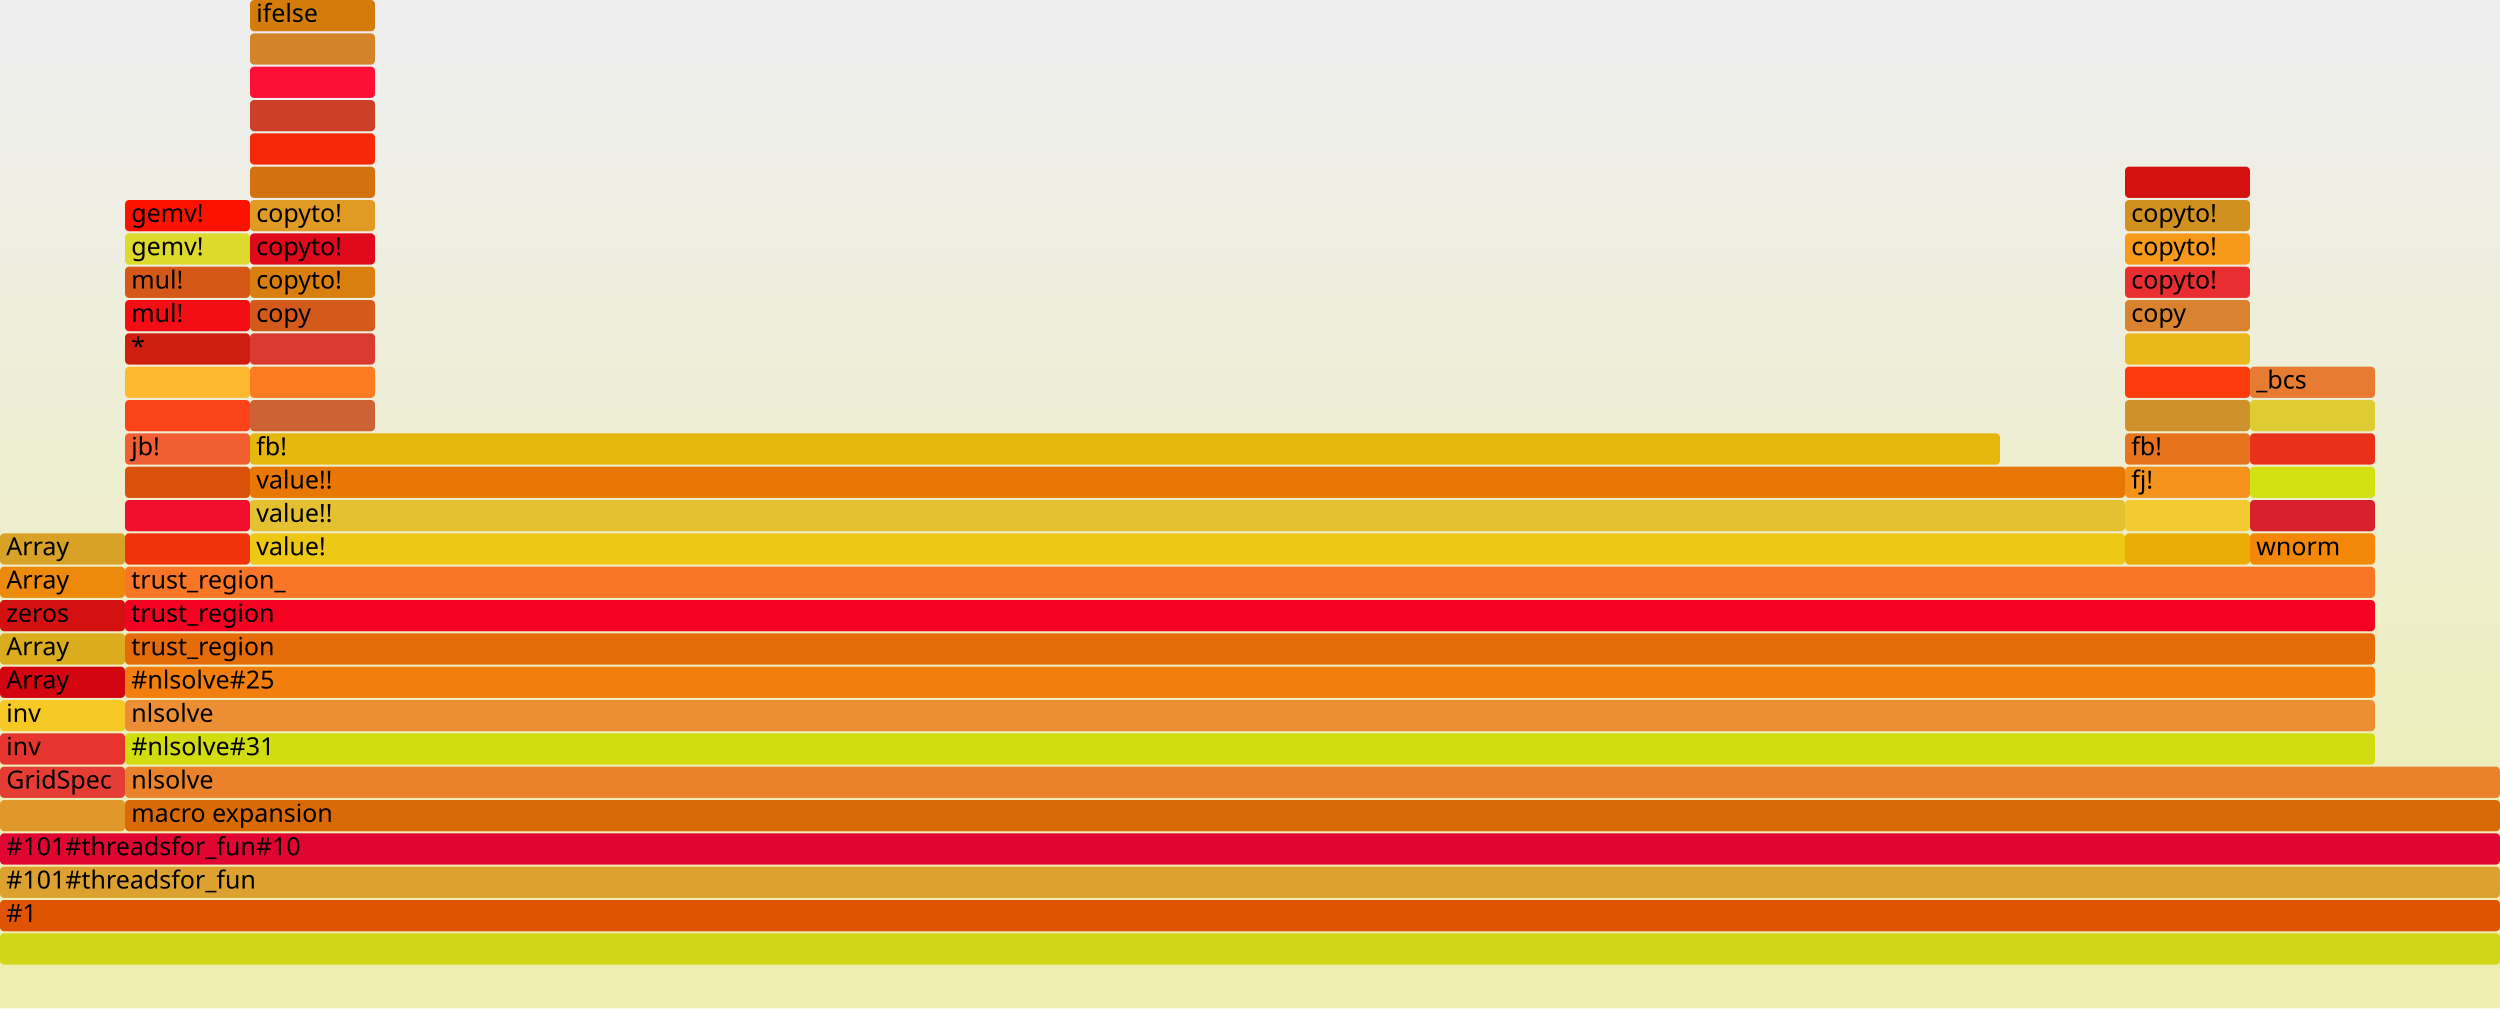
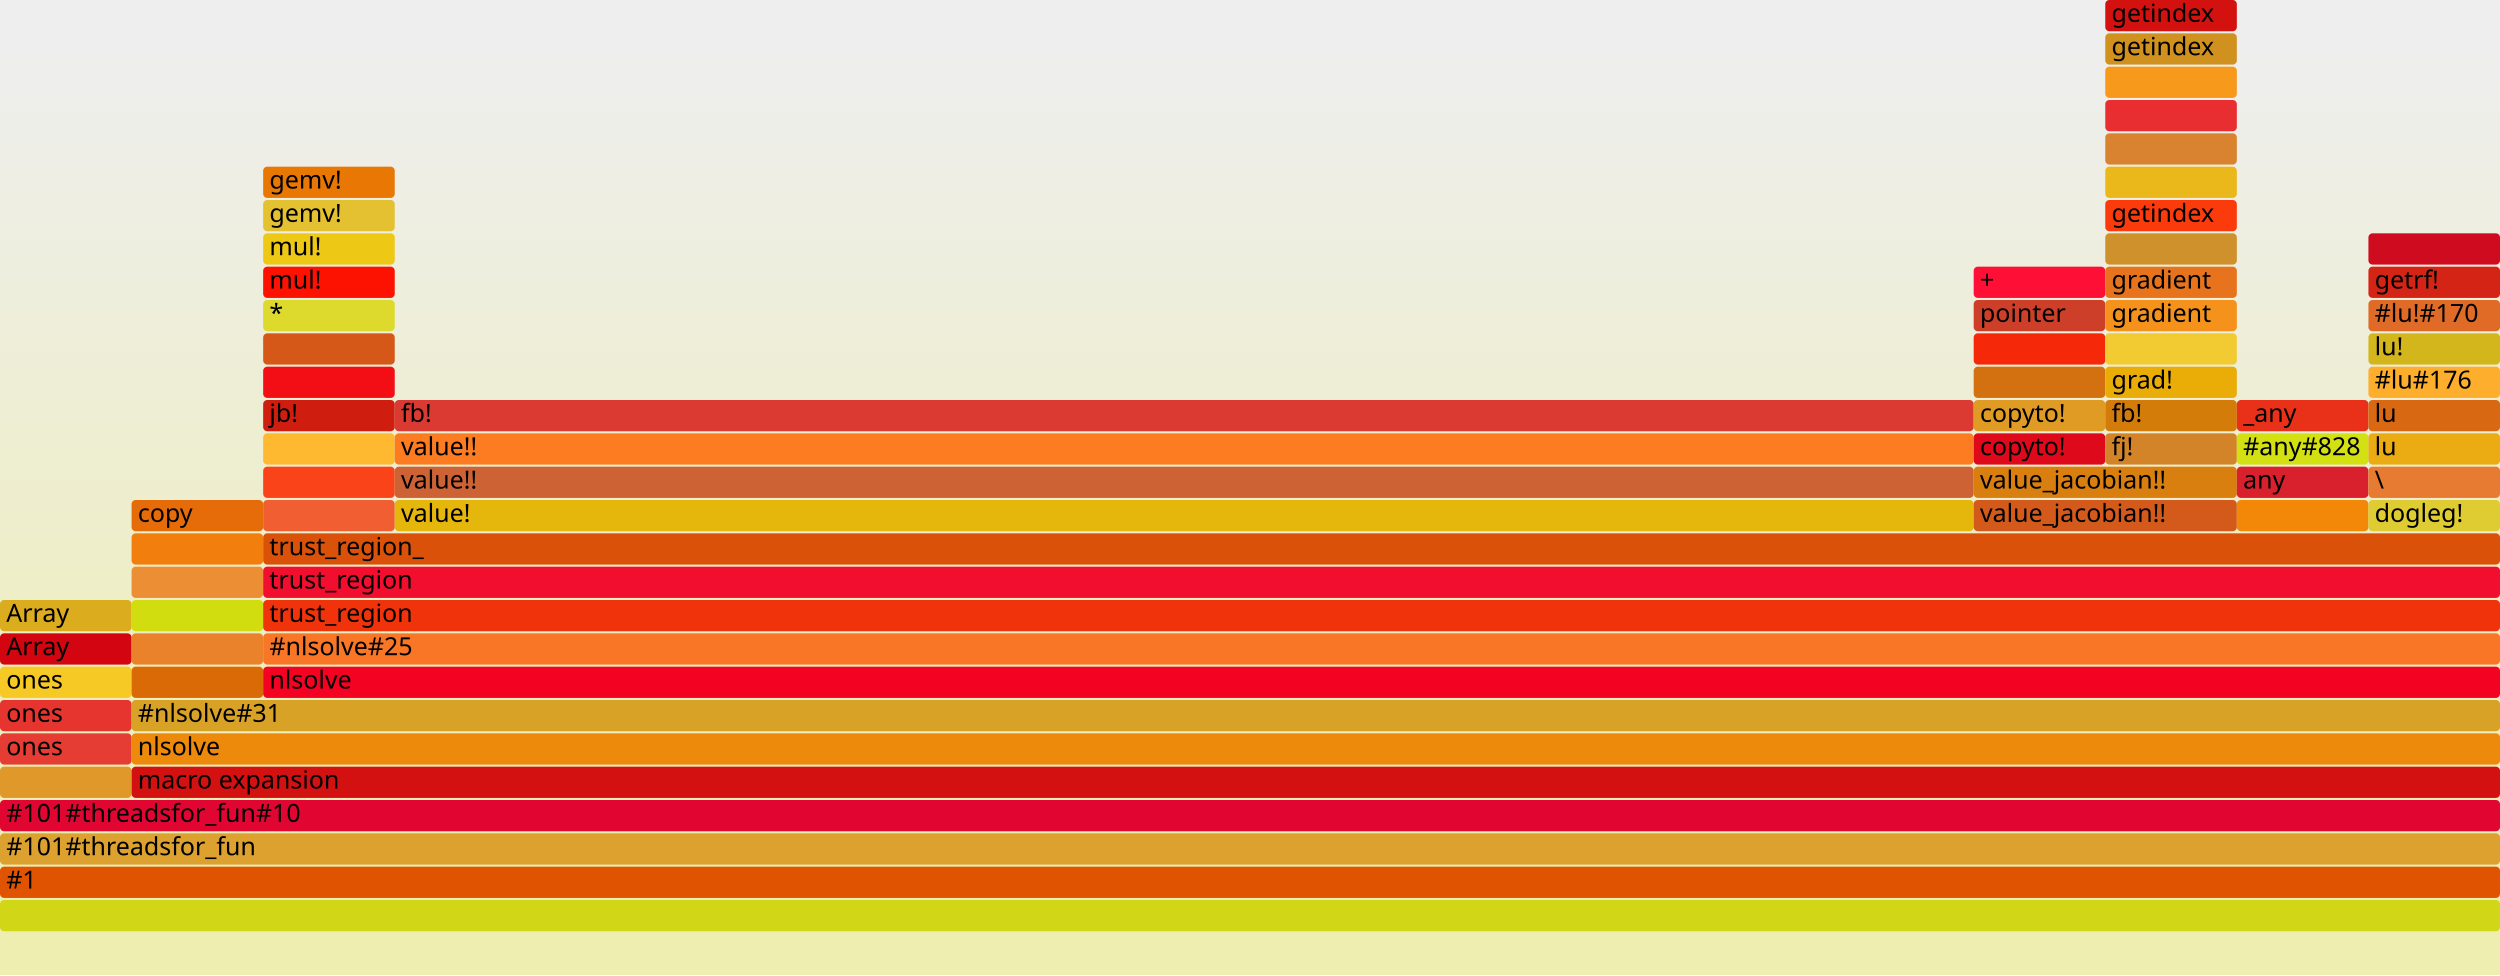
- <svg xmlns="http://www.w3.org/2000/svg" xmlns:xlink="http://www.w3.org/1999/xlink" version="1.1" width="1200" height="484" viewBox="0 0 1200 484">
+ <svg xmlns="http://www.w3.org/2000/svg" xmlns:xlink="http://www.w3.org/1999/xlink" version="1.1" width="1200" height="468" viewBox="0 0 1200 468">
  <defs>
    <linearGradient id="background" y1="0" y2="1" x1="0" x2="0">
      <stop stop-color="#eeeeee" offset="5%" />
      <stop stop-color="#eeeeb0" offset="95%" />
    </linearGradient>
  </defs>
  <style type="text/css">
    .func_g:hover { stroke:black; stroke-width:0.5; cursor:pointer; }
  </style>
-   <rect x="0.0" y="0" width="1200.0" height="484" fill="url(#background)" />
-   <text text-anchor="" x="10.0" y="484" font-size="12" font-family="Verdana" fill="rgb(0,0,0)" dominant-baseline="ideographic" id="details"> </text>
+   <rect x="0.0" y="0" width="1200.0" height="468" fill="url(#background)" />
+   <text text-anchor="" x="10.0" y="468" font-size="12" font-family="Verdana" fill="rgb(0,0,0)" dominant-baseline="ideographic" id="details"> </text>
  <g class="func_g">
    <a target="_top" xlink:href="notfound.html#L-1">
-       <rect x="0.0" y="448" width="1200.0" height="15.0" fill="rgb(209, 214, 23)" rx="2" ry="2" />
-       <text text-anchor="" x="3.0" y="458.5" font-size="12" font-family="Verdana" fill="rgb(0,0,0)" />
+       <rect x="0.0" y="432" width="1200.0" height="15.0" fill="rgb(209, 214, 23)" rx="2" ry="2" />
+       <text text-anchor="" x="3.0" y="442.5" font-size="12" font-family="Verdana" fill="rgb(0,0,0)" />
    </a>
  </g>
  <g class="func_g">
    <a target="_top" xlink:href="threadingconstructs.jl-69da4926deae06dc9dc6e5a13f09a897b39ad603.html#L139">
-       <rect x="0.0" y="432" width="1200.0" height="15.0" fill="rgb(224, 83, 0)" rx="2" ry="2" />
-       <text text-anchor="" x="3.0" y="442.5" font-size="12" font-family="Verdana" fill="rgb(0,0,0)">#1</text>
+       <rect x="0.0" y="416" width="1200.0" height="15.0" fill="rgb(224, 83, 0)" rx="2" ry="2" />
+       <text text-anchor="" x="3.0" y="426.5" font-size="12" font-family="Verdana" fill="rgb(0,0,0)">#1</text>
    </a>
  </g>
  <g class="func_g">
    <a target="_top" xlink:href="threadingconstructs.jl-69da4926deae06dc9dc6e5a13f09a897b39ad603.html#L167">
-       <rect x="0.0" y="416" width="1200.0" height="15.0" fill="rgb(220, 161, 47)" rx="2" ry="2" />
-       <text text-anchor="" x="3.0" y="426.5" font-size="12" font-family="Verdana" fill="rgb(0,0,0)">#101#threadsfor_fun</text>
+       <rect x="0.0" y="400" width="1200.0" height="15.0" fill="rgb(220, 161, 47)" rx="2" ry="2" />
+       <text text-anchor="" x="3.0" y="410.5" font-size="12" font-family="Verdana" fill="rgb(0,0,0)">#101#threadsfor_fun</text>
    </a>
  </g>
  <g class="func_g">
    <a target="_top" xlink:href="threadingconstructs.jl-69da4926deae06dc9dc6e5a13f09a897b39ad603.html#L167">
-       <rect x="0.0" y="400" width="1200.0" height="15.0" fill="rgb(225, 5, 49)" rx="2" ry="2" />
-       <text text-anchor="" x="3.0" y="410.5" font-size="12" font-family="Verdana" fill="rgb(0,0,0)">#101#threadsfor_fun#10</text>
+       <rect x="0.0" y="384" width="1200.0" height="15.0" fill="rgb(225, 5, 49)" rx="2" ry="2" />
+       <text text-anchor="" x="3.0" y="394.5" font-size="12" font-family="Verdana" fill="rgb(0,0,0)">#101#threadsfor_fun#10</text>
    </a>
  </g>
  <g class="func_g">
    <a target="_top" xlink:href="critical_points.jl-e501c7201f5f77db71b4e61ad43af0b25550f4ec.html#L147">
-       <rect x="0.0" y="384" width="60.0" height="15.0" fill="rgb(225, 152, 42)" rx="2" ry="2" />
-       <text text-anchor="" x="3.0" y="394.5" font-size="12" font-family="Verdana" fill="rgb(0,0,0)"> </text>
-     </a>
-   </g>
-   <g class="func_g">
-     <a target="_top" xlink:href="systems.jl-aad801bccb2afccee29bd505d52e993c028f1145.html#L69">
-       <rect x="0.0" y="368" width="60.0" height="15.0" fill="rgb(229, 61, 51)" rx="2" ry="2" />
-       <text text-anchor="" x="3.0" y="378.5" font-size="12" font-family="Verdana" fill="rgb(0,0,0)">GridSpec</text>
-     </a>
-   </g>
-   <g class="func_g">
-     <a target="_top" xlink:href="dense.jl-02c0670376ee12b721c56ae24e9ed7b3e6ccf7fa.html#L908">
-       <rect x="0.0" y="352" width="60.0" height="15.0" fill="rgb(230, 52, 46)" rx="2" ry="2" />
-       <text text-anchor="" x="3.0" y="362.5" font-size="12" font-family="Verdana" fill="rgb(0,0,0)">inv</text>
-     </a>
-   </g>
-   <g class="func_g">
-     <a target="_top" xlink:href="triangular.jl-19b3267df6d1cf002ad483172ba7c5a0aa2c9935.html#L807">
-       <rect x="0.0" y="336" width="60.0" height="15.0" fill="rgb(247, 201, 37)" rx="2" ry="2" />
-       <text text-anchor="" x="3.0" y="346.5" font-size="12" font-family="Verdana" fill="rgb(0,0,0)">inv</text>
-     </a>
-   </g>
-   <g class="func_g">
-     <a target="_top" xlink:href="uniformscaling.jl-e2087a9abbf5542e33d0150c4fc0a805e29014b9.html#L508">
-       <rect x="0.0" y="320" width="60.0" height="15.0" fill="rgb(210, 5, 17)" rx="2" ry="2" />
-       <text text-anchor="" x="3.0" y="330.5" font-size="12" font-family="Verdana" fill="rgb(0,0,0)">Array</text>
-     </a>
-   </g>
-   <g class="func_g">
-     <a target="_top" xlink:href="uniformscaling.jl-e2087a9abbf5542e33d0150c4fc0a805e29014b9.html#L500">
-       <rect x="0.0" y="304" width="60.0" height="15.0" fill="rgb(219, 172, 30)" rx="2" ry="2" />
+       <rect x="0.0" y="368" width="63.158" height="15.0" fill="rgb(225, 152, 42)" rx="2" ry="2" />
+       <text text-anchor="" x="3.0" y="378.5" font-size="12" font-family="Verdana" fill="rgb(0,0,0)"> </text>
+     </a>
+   </g>
+   <g class="func_g">
+     <a target="_top" xlink:href="array.jl-a1a5689c27c2ba640bec06e0656c2051a2b4f20d.html#L579">
+       <rect x="0.0" y="352" width="63.158" height="15.0" fill="rgb(229, 61, 51)" rx="2" ry="2" />
+       <text text-anchor="" x="3.0" y="362.5" font-size="12" font-family="Verdana" fill="rgb(0,0,0)">ones</text>
+     </a>
+   </g>
+   <g class="func_g">
+     <a target="_top" xlink:href="array.jl-a1a5689c27c2ba640bec06e0656c2051a2b4f20d.html#L581">
+       <rect x="0.0" y="336" width="63.158" height="15.0" fill="rgb(230, 52, 46)" rx="2" ry="2" />
+       <text text-anchor="" x="3.0" y="346.5" font-size="12" font-family="Verdana" fill="rgb(0,0,0)">ones</text>
+     </a>
+   </g>
+   <g class="func_g">
+     <a target="_top" xlink:href="array.jl-a1a5689c27c2ba640bec06e0656c2051a2b4f20d.html#L584">
+       <rect x="0.0" y="320" width="63.158" height="15.0" fill="rgb(247, 201, 37)" rx="2" ry="2" />
+       <text text-anchor="" x="3.0" y="330.5" font-size="12" font-family="Verdana" fill="rgb(0,0,0)">ones</text>
+     </a>
+   </g>
+   <g class="func_g">
+     <a target="_top" xlink:href="boot.jl-3f080772281d8a86b7e35b133daf84cac46b5da9.html#L486">
+       <rect x="0.0" y="304" width="63.158" height="15.0" fill="rgb(210, 5, 17)" rx="2" ry="2" />
      <text text-anchor="" x="3.0" y="314.5" font-size="12" font-family="Verdana" fill="rgb(0,0,0)">Array</text>
    </a>
  </g>
  <g class="func_g">
-     <a target="_top" xlink:href="array.jl-a1a5689c27c2ba640bec06e0656c2051a2b4f20d.html#L584">
-       <rect x="0.0" y="288" width="60.0" height="15.0" fill="rgb(210, 17, 16)" rx="2" ry="2" />
-       <text text-anchor="" x="3.0" y="298.5" font-size="12" font-family="Verdana" fill="rgb(0,0,0)">zeros</text>
-     </a>
-   </g>
-   <g class="func_g">
-     <a target="_top" xlink:href="boot.jl-3f080772281d8a86b7e35b133daf84cac46b5da9.html#L487">
-       <rect x="0.0" y="272" width="60.0" height="15.0" fill="rgb(237, 137, 11)" rx="2" ry="2" />
-       <text text-anchor="" x="3.0" y="282.5" font-size="12" font-family="Verdana" fill="rgb(0,0,0)">Array</text>
-     </a>
-   </g>
-   <g class="func_g">
-     <a target="_top" xlink:href="boot.jl-3f080772281d8a86b7e35b133daf84cac46b5da9.html#L479">
-       <rect x="0.0" y="256" width="60.0" height="15.0" fill="rgb(216, 162, 39)" rx="2" ry="2" />
-       <text text-anchor="" x="3.0" y="266.5" font-size="12" font-family="Verdana" fill="rgb(0,0,0)">Array</text>
+     <a target="_top" xlink:href="boot.jl-3f080772281d8a86b7e35b133daf84cac46b5da9.html#L477">
+       <rect x="0.0" y="288" width="63.158" height="15.0" fill="rgb(219, 172, 30)" rx="2" ry="2" />
+       <text text-anchor="" x="3.0" y="298.5" font-size="12" font-family="Verdana" fill="rgb(0,0,0)">Array</text>
    </a>
  </g>
  <g class="func_g">
    <a target="_top" xlink:href="critical_points.jl-e501c7201f5f77db71b4e61ad43af0b25550f4ec.html#L162">
-       <rect x="60.0" y="384" width="1140.0" height="15.0" fill="rgb(218, 106, 6)" rx="2" ry="2" />
-       <text text-anchor="" x="63.0" y="394.5" font-size="12" font-family="Verdana" fill="rgb(0,0,0)">macro expansion</text>
+       <rect x="63.158" y="368" width="1136.842" height="15.0" fill="rgb(210, 17, 16)" rx="2" ry="2" />
+       <text text-anchor="" x="66.158" y="378.5" font-size="12" font-family="Verdana" fill="rgb(0,0,0)">macro expansion</text>
    </a>
  </g>
  <g class="func_g">
    <a target="_top" xlink:href="nlsolve.jl-3c09a6fa7d2424bc9f872603c9ab10e1a8478a03.html#L56">
-       <rect x="60.0" y="368" width="1140.0" height="15.0" fill="rgb(234, 130, 44)" rx="2" ry="2" />
-       <text text-anchor="" x="63.0" y="378.5" font-size="12" font-family="Verdana" fill="rgb(0,0,0)">nlsolve</text>
+       <rect x="63.158" y="352" width="1136.842" height="15.0" fill="rgb(237, 137, 11)" rx="2" ry="2" />
+       <text text-anchor="" x="66.158" y="362.5" font-size="12" font-family="Verdana" fill="rgb(0,0,0)">nlsolve</text>
    </a>
  </g>
  <g class="func_g">
    <a target="_top" xlink:href="nlsolve.jl-3c09a6fa7d2424bc9f872603c9ab10e1a8478a03.html#L56">
-       <rect x="60.0" y="352" width="1080.0" height="15.0" fill="rgb(210, 221, 16)" rx="2" ry="2" />
-       <text text-anchor="" x="63.0" y="362.5" font-size="12" font-family="Verdana" fill="rgb(0,0,0)">#nlsolve#31</text>
+       <rect x="63.158" y="336" width="1136.842" height="15.0" fill="rgb(216, 162, 39)" rx="2" ry="2" />
+       <text text-anchor="" x="66.158" y="346.5" font-size="12" font-family="Verdana" fill="rgb(0,0,0)">#nlsolve#31</text>
+     </a>
+   </g>
+   <g class="func_g">
+     <a target="_top" xlink:href="oncedifferentiable.jl-286586a84583dc59d0293ecf380a39840129957f.html#L186">
+       <rect x="63.158" y="320" width="63.158" height="15.0" fill="rgb(218, 106, 6)" rx="2" ry="2" />
+       <text text-anchor="" x="66.158" y="330.5" font-size="12" font-family="Verdana" fill="rgb(0,0,0)"> </text>
+     </a>
+   </g>
+   <g class="func_g">
+     <a target="_top" xlink:href="oncedifferentiable.jl-286586a84583dc59d0293ecf380a39840129957f.html#L186">
+       <rect x="63.158" y="304" width="63.158" height="15.0" fill="rgb(234, 130, 44)" rx="2" ry="2" />
+       <text text-anchor="" x="66.158" y="314.5" font-size="12" font-family="Verdana" fill="rgb(0,0,0)"> </text>
+     </a>
+   </g>
+   <g class="func_g">
+     <a target="_top" xlink:href="oncedifferentiable.jl-286586a84583dc59d0293ecf380a39840129957f.html#L196">
+       <rect x="63.158" y="288" width="63.158" height="15.0" fill="rgb(210, 221, 16)" rx="2" ry="2" />
+       <text text-anchor="" x="66.158" y="298.5" font-size="12" font-family="Verdana" fill="rgb(0,0,0)"> </text>
+     </a>
+   </g>
+   <g class="func_g">
+     <a target="_top" xlink:href="oncedifferentiable.jl-286586a84583dc59d0293ecf380a39840129957f.html#L219">
+       <rect x="63.158" y="272" width="63.158" height="15.0" fill="rgb(236, 143, 52)" rx="2" ry="2" />
+       <text text-anchor="" x="66.158" y="282.5" font-size="12" font-family="Verdana" fill="rgb(0,0,0)"> </text>
+     </a>
+   </g>
+   <g class="func_g">
+     <a target="_top" xlink:href="oncedifferentiable.jl-286586a84583dc59d0293ecf380a39840129957f.html#L219">
+       <rect x="63.158" y="256" width="63.158" height="15.0" fill="rgb(242, 126, 14)" rx="2" ry="2" />
+       <text text-anchor="" x="66.158" y="266.5" font-size="12" font-family="Verdana" fill="rgb(0,0,0)"> </text>
+     </a>
+   </g>
+   <g class="func_g">
+     <a target="_top" xlink:href="array.jl-a1a5689c27c2ba640bec06e0656c2051a2b4f20d.html#L365">
+       <rect x="63.158" y="240" width="63.158" height="15.0" fill="rgb(229, 108, 8)" rx="2" ry="2" />
+       <text text-anchor="" x="66.158" y="250.5" font-size="12" font-family="Verdana" fill="rgb(0,0,0)">copy</text>
    </a>
  </g>
  <g class="func_g">
    <a target="_top" xlink:href="nlsolve.jl-3c09a6fa7d2424bc9f872603c9ab10e1a8478a03.html#L1">
-       <rect x="60.0" y="336" width="1080.0" height="15.0" fill="rgb(236, 143, 52)" rx="2" ry="2" />
-       <text text-anchor="" x="63.0" y="346.5" font-size="12" font-family="Verdana" fill="rgb(0,0,0)">nlsolve</text>
+       <rect x="126.316" y="320" width="1073.684" height="15.0" fill="rgb(243, 2, 34)" rx="2" ry="2" />
+       <text text-anchor="" x="129.316" y="330.5" font-size="12" font-family="Verdana" fill="rgb(0,0,0)">nlsolve</text>
    </a>
  </g>
  <g class="func_g">
    <a target="_top" xlink:href="nlsolve.jl-3c09a6fa7d2424bc9f872603c9ab10e1a8478a03.html#L1">
-       <rect x="60.0" y="320" width="1080.0" height="15.0" fill="rgb(242, 126, 14)" rx="2" ry="2" />
-       <text text-anchor="" x="63.0" y="330.5" font-size="12" font-family="Verdana" fill="rgb(0,0,0)">#nlsolve#25</text>
+       <rect x="126.316" y="304" width="1073.684" height="15.0" fill="rgb(249, 118, 39)" rx="2" ry="2" />
+       <text text-anchor="" x="129.316" y="314.5" font-size="12" font-family="Verdana" fill="rgb(0,0,0)">#nlsolve#25</text>
    </a>
  </g>
  <g class="func_g">
    <a target="_top" xlink:href="trust_region.jl-9b52720b2bb1702e582e5314de8a96a64cbbe5da.html#L235">
-       <rect x="60.0" y="304" width="1080.0" height="15.0" fill="rgb(229, 108, 8)" rx="2" ry="2" />
-       <text text-anchor="" x="63.0" y="314.5" font-size="12" font-family="Verdana" fill="rgb(0,0,0)">trust_region</text>
+       <rect x="126.316" y="288" width="1073.684" height="15.0" fill="rgb(240, 51, 10)" rx="2" ry="2" />
+       <text text-anchor="" x="129.316" y="298.5" font-size="12" font-family="Verdana" fill="rgb(0,0,0)">trust_region</text>
    </a>
  </g>
  <g class="func_g">
    <a target="_top" xlink:href="trust_region.jl-9b52720b2bb1702e582e5314de8a96a64cbbe5da.html#L235">
-       <rect x="60.0" y="288" width="1080.0" height="15.0" fill="rgb(243, 2, 34)" rx="2" ry="2" />
-       <text text-anchor="" x="63.0" y="298.5" font-size="12" font-family="Verdana" fill="rgb(0,0,0)">trust_region</text>
+       <rect x="126.316" y="272" width="1073.684" height="15.0" fill="rgb(242, 14, 47)" rx="2" ry="2" />
+       <text text-anchor="" x="129.316" y="282.5" font-size="12" font-family="Verdana" fill="rgb(0,0,0)">trust_region</text>
    </a>
  </g>
  <g class="func_g">
    <a target="_top" xlink:href="trust_region.jl-9b52720b2bb1702e582e5314de8a96a64cbbe5da.html#L107">
-       <rect x="60.0" y="272" width="1080.0" height="15.0" fill="rgb(249, 118, 39)" rx="2" ry="2" />
-       <text text-anchor="" x="63.0" y="282.5" font-size="12" font-family="Verdana" fill="rgb(0,0,0)">trust_region_</text>
+       <rect x="126.316" y="256" width="1073.684" height="15.0" fill="rgb(218, 82, 10)" rx="2" ry="2" />
+       <text text-anchor="" x="129.316" y="266.5" font-size="12" font-family="Verdana" fill="rgb(0,0,0)">trust_region_</text>
    </a>
  </g>
  <g class="func_g">
    <a target="_top" xlink:href="interface.jl-f2c29230e804547c565f1aa8a029bdb0b99b1849.html#L135">
-       <rect x="60.0" y="256" width="60.0" height="15.0" fill="rgb(240, 51, 10)" rx="2" ry="2" />
-       <text text-anchor="" x="63.0" y="266.5" font-size="12" font-family="Verdana" fill="rgb(0,0,0)"> </text>
+       <rect x="126.316" y="240" width="63.158" height="15.0" fill="rgb(241, 94, 50)" rx="2" ry="2" />
+       <text text-anchor="" x="129.316" y="250.5" font-size="12" font-family="Verdana" fill="rgb(0,0,0)"> </text>
    </a>
  </g>
  <g class="func_g">
    <a target="_top" xlink:href="interface.jl-f2c29230e804547c565f1aa8a029bdb0b99b1849.html#L140">
-       <rect x="60.0" y="240" width="60.0" height="15.0" fill="rgb(242, 14, 47)" rx="2" ry="2" />
-       <text text-anchor="" x="63.0" y="250.5" font-size="12" font-family="Verdana" fill="rgb(0,0,0)"> </text>
+       <rect x="126.316" y="224" width="63.158" height="15.0" fill="rgb(251, 67, 25)" rx="2" ry="2" />
+       <text text-anchor="" x="129.316" y="234.5" font-size="12" font-family="Verdana" fill="rgb(0,0,0)"> </text>
    </a>
  </g>
  <g class="func_g">
    <a target="_top" xlink:href="interface.jl-f2c29230e804547c565f1aa8a029bdb0b99b1849.html#L141">
-       <rect x="60.0" y="224" width="60.0" height="15.0" fill="rgb(218, 82, 10)" rx="2" ry="2" />
-       <text text-anchor="" x="63.0" y="234.5" font-size="12" font-family="Verdana" fill="rgb(0,0,0)"> </text>
+       <rect x="126.316" y="208" width="63.158" height="15.0" fill="rgb(254, 185, 49)" rx="2" ry="2" />
+       <text text-anchor="" x="129.316" y="218.5" font-size="12" font-family="Verdana" fill="rgb(0,0,0)"> </text>
    </a>
  </g>
  <g class="func_g">
    <a target="_top" xlink:href="critical_points.jl-e501c7201f5f77db71b4e61ad43af0b25550f4ec.html#L155">
-       <rect x="60.0" y="208" width="60.0" height="15.0" fill="rgb(241, 94, 50)" rx="2" ry="2" />
-       <text text-anchor="" x="63.0" y="218.5" font-size="12" font-family="Verdana" fill="rgb(0,0,0)">jb!</text>
+       <rect x="126.316" y="192" width="63.158" height="15.0" fill="rgb(207, 29, 15)" rx="2" ry="2" />
+       <text text-anchor="" x="129.316" y="202.5" font-size="12" font-family="Verdana" fill="rgb(0,0,0)">jb!</text>
    </a>
  </g>
  <g class="func_g">
    <a target="_top" xlink:href="systems.jl-aad801bccb2afccee29bd505d52e993c028f1145.html#L211">
-       <rect x="60.0" y="192" width="60.0" height="15.0" fill="rgb(251, 67, 25)" rx="2" ry="2" />
-       <text text-anchor="" x="63.0" y="202.5" font-size="12" font-family="Verdana" fill="rgb(0,0,0)"> </text>
+       <rect x="126.316" y="176" width="63.158" height="15.0" fill="rgb(243, 14, 22)" rx="2" ry="2" />
+       <text text-anchor="" x="129.316" y="186.5" font-size="12" font-family="Verdana" fill="rgb(0,0,0)"> </text>
    </a>
  </g>
  <g class="func_g">
    <a target="_top" xlink:href="systems.jl-aad801bccb2afccee29bd505d52e993c028f1145.html#L178">
-       <rect x="60.0" y="176" width="60.0" height="15.0" fill="rgb(254, 185, 49)" rx="2" ry="2" />
-       <text text-anchor="" x="63.0" y="186.5" font-size="12" font-family="Verdana" fill="rgb(0,0,0)"> </text>
+       <rect x="126.316" y="160" width="63.158" height="15.0" fill="rgb(213, 88, 24)" rx="2" ry="2" />
+       <text text-anchor="" x="129.316" y="170.5" font-size="12" font-family="Verdana" fill="rgb(0,0,0)"> </text>
    </a>
  </g>
  <g class="func_g">
    <a target="_top" xlink:href="matmul.jl-037102772aa14a84614a4fc5ba7816c2492dae64.html#L52">
-       <rect x="60.0" y="160" width="60.0" height="15.0" fill="rgb(207, 29, 15)" rx="2" ry="2" />
-       <text text-anchor="" x="63.0" y="170.5" font-size="12" font-family="Verdana" fill="rgb(0,0,0)">*</text>
+       <rect x="126.316" y="144" width="63.158" height="15.0" fill="rgb(221, 217, 45)" rx="2" ry="2" />
+       <text text-anchor="" x="129.316" y="154.5" font-size="12" font-family="Verdana" fill="rgb(0,0,0)">*</text>
    </a>
  </g>
  <g class="func_g">
    <a target="_top" xlink:href="matmul.jl-037102772aa14a84614a4fc5ba7816c2492dae64.html#L276">
-       <rect x="60.0" y="144" width="60.0" height="15.0" fill="rgb(243, 14, 22)" rx="2" ry="2" />
-       <text text-anchor="" x="63.0" y="154.5" font-size="12" font-family="Verdana" fill="rgb(0,0,0)">mul!</text>
+       <rect x="126.316" y="128" width="63.158" height="15.0" fill="rgb(253, 17, 0)" rx="2" ry="2" />
+       <text text-anchor="" x="129.316" y="138.5" font-size="12" font-family="Verdana" fill="rgb(0,0,0)">mul!</text>
    </a>
  </g>
  <g class="func_g">
    <a target="_top" xlink:href="matmul.jl-037102772aa14a84614a4fc5ba7816c2492dae64.html#L65">
-       <rect x="60.0" y="128" width="60.0" height="15.0" fill="rgb(213, 88, 24)" rx="2" ry="2" />
-       <text text-anchor="" x="63.0" y="138.5" font-size="12" font-family="Verdana" fill="rgb(0,0,0)">mul!</text>
+       <rect x="126.316" y="112" width="63.158" height="15.0" fill="rgb(237, 200, 21)" rx="2" ry="2" />
+       <text text-anchor="" x="129.316" y="122.5" font-size="12" font-family="Verdana" fill="rgb(0,0,0)">mul!</text>
    </a>
  </g>
  <g class="func_g">
    <a target="_top" xlink:href="matmul.jl-037102772aa14a84614a4fc5ba7816c2492dae64.html#L490">
-       <rect x="60.0" y="112" width="60.0" height="15.0" fill="rgb(221, 217, 45)" rx="2" ry="2" />
-       <text text-anchor="" x="63.0" y="122.5" font-size="12" font-family="Verdana" fill="rgb(0,0,0)">gemv!</text>
+       <rect x="126.316" y="96" width="63.158" height="15.0" fill="rgb(227, 193, 48)" rx="2" ry="2" />
+       <text text-anchor="" x="129.316" y="106.5" font-size="12" font-family="Verdana" fill="rgb(0,0,0)">gemv!</text>
    </a>
  </g>
  <g class="func_g">
    <a target="_top" xlink:href="blas.jl-979ef5672cc18699046b776d8ae3fc44aba03505.html#L643">
-       <rect x="60.0" y="96" width="60.0" height="15.0" fill="rgb(253, 17, 0)" rx="2" ry="2" />
-       <text text-anchor="" x="63.0" y="106.5" font-size="12" font-family="Verdana" fill="rgb(0,0,0)">gemv!</text>
+       <rect x="126.316" y="80" width="63.158" height="15.0" fill="rgb(232, 119, 4)" rx="2" ry="2" />
+       <text text-anchor="" x="129.316" y="90.5" font-size="12" font-family="Verdana" fill="rgb(0,0,0)">gemv!</text>
    </a>
  </g>
  <g class="func_g">
    <a target="_top" xlink:href="interface.jl-f2c29230e804547c565f1aa8a029bdb0b99b1849.html#L28">
-       <rect x="120.0" y="256" width="900.0" height="15.0" fill="rgb(237, 200, 21)" rx="2" ry="2" />
-       <text text-anchor="" x="123.0" y="266.5" font-size="12" font-family="Verdana" fill="rgb(0,0,0)">value!</text>
+       <rect x="189.474" y="240" width="757.895" height="15.0" fill="rgb(229, 182, 12)" rx="2" ry="2" />
+       <text text-anchor="" x="192.474" y="250.5" font-size="12" font-family="Verdana" fill="rgb(0,0,0)">value!</text>
    </a>
  </g>
  <g class="func_g">
    <a target="_top" xlink:href="interface.jl-f2c29230e804547c565f1aa8a029bdb0b99b1849.html#L164">
-       <rect x="120.0" y="240" width="900.0" height="15.0" fill="rgb(227, 193, 48)" rx="2" ry="2" />
-       <text text-anchor="" x="123.0" y="250.5" font-size="12" font-family="Verdana" fill="rgb(0,0,0)">value!!</text>
+       <rect x="189.474" y="224" width="757.895" height="15.0" fill="rgb(205, 98, 53)" rx="2" ry="2" />
+       <text text-anchor="" x="192.474" y="234.5" font-size="12" font-family="Verdana" fill="rgb(0,0,0)">value!!</text>
    </a>
  </g>
  <g class="func_g">
    <a target="_top" xlink:href="interface.jl-f2c29230e804547c565f1aa8a029bdb0b99b1849.html#L165">
-       <rect x="120.0" y="224" width="900.0" height="15.0" fill="rgb(232, 119, 4)" rx="2" ry="2" />
-       <text text-anchor="" x="123.0" y="234.5" font-size="12" font-family="Verdana" fill="rgb(0,0,0)">value!!</text>
+       <rect x="189.474" y="208" width="757.895" height="15.0" fill="rgb(253, 124, 33)" rx="2" ry="2" />
+       <text text-anchor="" x="192.474" y="218.5" font-size="12" font-family="Verdana" fill="rgb(0,0,0)">value!!</text>
    </a>
  </g>
  <g class="func_g">
    <a target="_top" xlink:href="critical_points.jl-e501c7201f5f77db71b4e61ad43af0b25550f4ec.html#L151">
-       <rect x="120.0" y="208" width="840.0" height="15.0" fill="rgb(229, 182, 12)" rx="2" ry="2" />
-       <text text-anchor="" x="123.0" y="218.5" font-size="12" font-family="Verdana" fill="rgb(0,0,0)">fb!</text>
-     </a>
-   </g>
-   <g class="func_g">
-     <a target="_top" xlink:href="systems.jl-aad801bccb2afccee29bd505d52e993c028f1145.html#L211">
-       <rect x="120.0" y="192" width="60.0" height="15.0" fill="rgb(205, 98, 53)" rx="2" ry="2" />
-       <text text-anchor="" x="123.0" y="202.5" font-size="12" font-family="Verdana" fill="rgb(0,0,0)"> </text>
-     </a>
-   </g>
-   <g class="func_g">
-     <a target="_top" xlink:href="systems.jl-aad801bccb2afccee29bd505d52e993c028f1145.html#L178">
-       <rect x="120.0" y="176" width="60.0" height="15.0" fill="rgb(253, 124, 33)" rx="2" ry="2" />
-       <text text-anchor="" x="123.0" y="186.5" font-size="12" font-family="Verdana" fill="rgb(0,0,0)"> </text>
-     </a>
-   </g>
-   <g class="func_g">
-     <a target="_top" xlink:href="broadcast.jl-aadc07aa8db7d970432e67b47a796fc9707f1499.html#L873">
-       <rect x="120.0" y="160" width="60.0" height="15.0" fill="rgb(218, 58, 50)" rx="2" ry="2" />
-       <text text-anchor="" x="123.0" y="170.5" font-size="12" font-family="Verdana" fill="rgb(0,0,0)"> </text>
-     </a>
-   </g>
-   <g class="func_g">
-     <a target="_top" xlink:href="broadcast.jl-aadc07aa8db7d970432e67b47a796fc9707f1499.html#L898">
-       <rect x="120.0" y="144" width="60.0" height="15.0" fill="rgb(211, 90, 26)" rx="2" ry="2" />
-       <text text-anchor="" x="123.0" y="154.5" font-size="12" font-family="Verdana" fill="rgb(0,0,0)">copy</text>
-     </a>
-   </g>
-   <g class="func_g">
-     <a target="_top" xlink:href="broadcast.jl-aadc07aa8db7d970432e67b47a796fc9707f1499.html#L926">
-       <rect x="120.0" y="128" width="60.0" height="15.0" fill="rgb(216, 127, 16)" rx="2" ry="2" />
-       <text text-anchor="" x="123.0" y="138.5" font-size="12" font-family="Verdana" fill="rgb(0,0,0)">copyto!</text>
-     </a>
-   </g>
-   <g class="func_g">
-     <a target="_top" xlink:href="broadcast.jl-aadc07aa8db7d970432e67b47a796fc9707f1499.html#L984">
-       <rect x="120.0" y="112" width="60.0" height="15.0" fill="rgb(222, 10, 27)" rx="2" ry="2" />
-       <text text-anchor="" x="123.0" y="122.5" font-size="12" font-family="Verdana" fill="rgb(0,0,0)">copyto!</text>
-     </a>
-   </g>
-   <g class="func_g">
-     <a target="_top" xlink:href="broadcast.jl-aadc07aa8db7d970432e67b47a796fc9707f1499.html#L973">
-       <rect x="120.0" y="96" width="60.0" height="15.0" fill="rgb(224, 155, 36)" rx="2" ry="2" />
-       <text text-anchor="" x="123.0" y="106.5" font-size="12" font-family="Verdana" fill="rgb(0,0,0)">copyto!</text>
-     </a>
-   </g>
-   <g class="func_g">
-     <a target="_top" xlink:href="simdloop.jl-0d4bdcb635c6aa6ee00d968c568b6122ec7be926.html#L77">
-       <rect x="120.0" y="80" width="60.0" height="15.0" fill="rgb(211, 112, 15)" rx="2" ry="2" />
-       <text text-anchor="" x="123.0" y="90.5" font-size="12" font-family="Verdana" fill="rgb(0,0,0)"> </text>
-     </a>
-   </g>
-   <g class="func_g">
-     <a target="_top" xlink:href="broadcast.jl-aadc07aa8db7d970432e67b47a796fc9707f1499.html#L974">
-       <rect x="120.0" y="64" width="60.0" height="15.0" fill="rgb(245, 40, 9)" rx="2" ry="2" />
-       <text text-anchor="" x="123.0" y="74.5" font-size="12" font-family="Verdana" fill="rgb(0,0,0)"> </text>
-     </a>
-   </g>
-   <g class="func_g">
-     <a target="_top" xlink:href="bitarray.jl-c044223870dc8270c10005e11cf2c03888b40380.html#L702">
-       <rect x="120.0" y="48" width="60.0" height="15.0" fill="rgb(205, 63, 40)" rx="2" ry="2" />
-       <text text-anchor="" x="123.0" y="58.5" font-size="12" font-family="Verdana" fill="rgb(0,0,0)"> </text>
-     </a>
-   </g>
-   <g class="func_g">
-     <a target="_top" xlink:href="bitarray.jl-c044223870dc8270c10005e11cf2c03888b40380.html#L689">
-       <rect x="120.0" y="32" width="60.0" height="15.0" fill="rgb(254, 15, 54)" rx="2" ry="2" />
-       <text text-anchor="" x="123.0" y="42.5" font-size="12" font-family="Verdana" fill="rgb(0,0,0)"> </text>
-     </a>
-   </g>
-   <g class="func_g">
-     <a target="_top" xlink:href="bitarray.jl-c044223870dc8270c10005e11cf2c03888b40380.html#L696">
-       <rect x="120.0" y="16" width="60.0" height="15.0" fill="rgb(212, 132, 40)" rx="2" ry="2" />
-       <text text-anchor="" x="123.0" y="26.5" font-size="12" font-family="Verdana" fill="rgb(0,0,0)"> </text>
-     </a>
-   </g>
-   <g class="func_g">
-     <a target="_top" xlink:href="essentials.jl-8a907f81f7a85e1b2e73d08c8751d28acc7bca86.html#L575">
-       <rect x="120.0" y="0" width="60.0" height="15.0" fill="rgb(212, 124, 9)" rx="2" ry="2" />
-       <text text-anchor="" x="123.0" y="10.5" font-size="12" font-family="Verdana" fill="rgb(0,0,0)">ifelse</text>
+       <rect x="189.474" y="192" width="757.895" height="15.0" fill="rgb(218, 58, 50)" rx="2" ry="2" />
+       <text text-anchor="" x="192.474" y="202.5" font-size="12" font-family="Verdana" fill="rgb(0,0,0)">fb!</text>
    </a>
  </g>
  <g class="func_g">
    <a target="_top" xlink:href="interface.jl-f2c29230e804547c565f1aa8a029bdb0b99b1849.html#L122">
-       <rect x="1020.0" y="256" width="60.0" height="15.0" fill="rgb(234, 173, 8)" rx="2" ry="2" />
-       <text text-anchor="" x="1023.0" y="266.5" font-size="12" font-family="Verdana" fill="rgb(0,0,0)"> </text>
+       <rect x="947.368" y="240" width="126.316" height="15.0" fill="rgb(211, 90, 26)" rx="2" ry="2" />
+       <text text-anchor="" x="950.368" y="250.5" font-size="12" font-family="Verdana" fill="rgb(0,0,0)">value_jacobian!!</text>
    </a>
  </g>
  <g class="func_g">
    <a target="_top" xlink:href="interface.jl-f2c29230e804547c565f1aa8a029bdb0b99b1849.html#L123">
-       <rect x="1020.0" y="240" width="60.0" height="15.0" fill="rgb(241, 203, 49)" rx="2" ry="2" />
-       <text text-anchor="" x="1023.0" y="250.5" font-size="12" font-family="Verdana" fill="rgb(0,0,0)"> </text>
+       <rect x="947.368" y="224" width="126.316" height="15.0" fill="rgb(216, 127, 16)" rx="2" ry="2" />
+       <text text-anchor="" x="950.368" y="234.5" font-size="12" font-family="Verdana" fill="rgb(0,0,0)">value_jacobian!!</text>
+     </a>
+   </g>
+   <g class="func_g">
+     <a target="_top" xlink:href="array.jl-a1a5689c27c2ba640bec06e0656c2051a2b4f20d.html#L342">
+       <rect x="947.368" y="208" width="63.158" height="15.0" fill="rgb(222, 10, 27)" rx="2" ry="2" />
+       <text text-anchor="" x="950.368" y="218.5" font-size="12" font-family="Verdana" fill="rgb(0,0,0)">copyto!</text>
+     </a>
+   </g>
+   <g class="func_g">
+     <a target="_top" xlink:href="array.jl-a1a5689c27c2ba640bec06e0656c2051a2b4f20d.html#L319">
+       <rect x="947.368" y="192" width="63.158" height="15.0" fill="rgb(224, 155, 36)" rx="2" ry="2" />
+       <text text-anchor="" x="950.368" y="202.5" font-size="12" font-family="Verdana" fill="rgb(0,0,0)">copyto!</text>
+     </a>
+   </g>
+   <g class="func_g">
+     <a target="_top" xlink:href="array.jl-a1a5689c27c2ba640bec06e0656c2051a2b4f20d.html#L322">
+       <rect x="947.368" y="176" width="63.158" height="15.0" fill="rgb(211, 112, 15)" rx="2" ry="2" />
+       <text text-anchor="" x="950.368" y="186.5" font-size="12" font-family="Verdana" fill="rgb(0,0,0)"> </text>
+     </a>
+   </g>
+   <g class="func_g">
+     <a target="_top" xlink:href="array.jl-a1a5689c27c2ba640bec06e0656c2051a2b4f20d.html#L280">
+       <rect x="947.368" y="160" width="63.158" height="15.0" fill="rgb(245, 40, 9)" rx="2" ry="2" />
+       <text text-anchor="" x="950.368" y="170.5" font-size="12" font-family="Verdana" fill="rgb(0,0,0)"> </text>
+     </a>
+   </g>
+   <g class="func_g">
+     <a target="_top" xlink:href="abstractarray.jl-d968f486589708c83083af7fc58b588dbb14eaf2.html#L1245">
+       <rect x="947.368" y="144" width="63.158" height="15.0" fill="rgb(205, 63, 40)" rx="2" ry="2" />
+       <text text-anchor="" x="950.368" y="154.5" font-size="12" font-family="Verdana" fill="rgb(0,0,0)">pointer</text>
+     </a>
+   </g>
+   <g class="func_g">
+     <a target="_top" xlink:href="pointer.jl-3c97c6fae55c67c62f7ba26d2b3052ddd5cebd87.html#L167">
+       <rect x="947.368" y="128" width="63.158" height="15.0" fill="rgb(254, 15, 54)" rx="2" ry="2" />
+       <text text-anchor="" x="950.368" y="138.5" font-size="12" font-family="Verdana" fill="rgb(0,0,0)">+</text>
    </a>
  </g>
  <g class="func_g">
    <a target="_top" xlink:href="abstract.jl-a81708fd19b8615bb91957ad1ab557c3ed109beb.html#L6">
-       <rect x="1020.0" y="224" width="60.0" height="15.0" fill="rgb(244, 146, 27)" rx="2" ry="2" />
-       <text text-anchor="" x="1023.0" y="234.5" font-size="12" font-family="Verdana" fill="rgb(0,0,0)">fj!</text>
+       <rect x="1010.526" y="208" width="63.158" height="15.0" fill="rgb(212, 132, 40)" rx="2" ry="2" />
+       <text text-anchor="" x="1013.526" y="218.5" font-size="12" font-family="Verdana" fill="rgb(0,0,0)">fj!</text>
    </a>
  </g>
  <g class="func_g">
    <a target="_top" xlink:href="critical_points.jl-e501c7201f5f77db71b4e61ad43af0b25550f4ec.html#L151">
-       <rect x="1020.0" y="208" width="60.0" height="15.0" fill="rgb(231, 116, 29)" rx="2" ry="2" />
-       <text text-anchor="" x="1023.0" y="218.5" font-size="12" font-family="Verdana" fill="rgb(0,0,0)">fb!</text>
-     </a>
-   </g>
-   <g class="func_g">
-     <a target="_top" xlink:href="systems.jl-aad801bccb2afccee29bd505d52e993c028f1145.html#L211">
-       <rect x="1020.0" y="192" width="60.0" height="15.0" fill="rgb(206, 145, 43)" rx="2" ry="2" />
-       <text text-anchor="" x="1023.0" y="202.5" font-size="12" font-family="Verdana" fill="rgb(0,0,0)"> </text>
-     </a>
-   </g>
-   <g class="func_g">
-     <a target="_top" xlink:href="systems.jl-aad801bccb2afccee29bd505d52e993c028f1145.html#L178">
-       <rect x="1020.0" y="176" width="60.0" height="15.0" fill="rgb(251, 59, 11)" rx="2" ry="2" />
-       <text text-anchor="" x="1023.0" y="186.5" font-size="12" font-family="Verdana" fill="rgb(0,0,0)"> </text>
-     </a>
-   </g>
-   <g class="func_g">
-     <a target="_top" xlink:href="broadcast.jl-aadc07aa8db7d970432e67b47a796fc9707f1499.html#L873">
-       <rect x="1020.0" y="160" width="60.0" height="15.0" fill="rgb(235, 184, 28)" rx="2" ry="2" />
-       <text text-anchor="" x="1023.0" y="170.5" font-size="12" font-family="Verdana" fill="rgb(0,0,0)"> </text>
-     </a>
-   </g>
-   <g class="func_g">
-     <a target="_top" xlink:href="broadcast.jl-aadc07aa8db7d970432e67b47a796fc9707f1499.html#L898">
-       <rect x="1020.0" y="144" width="60.0" height="15.0" fill="rgb(217, 131, 48)" rx="2" ry="2" />
-       <text text-anchor="" x="1023.0" y="154.5" font-size="12" font-family="Verdana" fill="rgb(0,0,0)">copy</text>
-     </a>
-   </g>
-   <g class="func_g">
-     <a target="_top" xlink:href="broadcast.jl-aadc07aa8db7d970432e67b47a796fc9707f1499.html#L926">
-       <rect x="1020.0" y="128" width="60.0" height="15.0" fill="rgb(232, 46, 48)" rx="2" ry="2" />
-       <text text-anchor="" x="1023.0" y="138.5" font-size="12" font-family="Verdana" fill="rgb(0,0,0)">copyto!</text>
-     </a>
-   </g>
-   <g class="func_g">
-     <a target="_top" xlink:href="broadcast.jl-aadc07aa8db7d970432e67b47a796fc9707f1499.html#L984">
-       <rect x="1020.0" y="112" width="60.0" height="15.0" fill="rgb(247, 153, 27)" rx="2" ry="2" />
-       <text text-anchor="" x="1023.0" y="122.5" font-size="12" font-family="Verdana" fill="rgb(0,0,0)">copyto!</text>
-     </a>
-   </g>
-   <g class="func_g">
-     <a target="_top" xlink:href="broadcast.jl-aadc07aa8db7d970432e67b47a796fc9707f1499.html#L973">
-       <rect x="1020.0" y="96" width="60.0" height="15.0" fill="rgb(209, 145, 31)" rx="2" ry="2" />
-       <text text-anchor="" x="1023.0" y="106.5" font-size="12" font-family="Verdana" fill="rgb(0,0,0)">copyto!</text>
-     </a>
-   </g>
-   <g class="func_g">
-     <a target="_top" xlink:href="simdloop.jl-0d4bdcb635c6aa6ee00d968c568b6122ec7be926.html#L75">
-       <rect x="1020.0" y="80" width="60.0" height="15.0" fill="rgb(211, 17, 15)" rx="2" ry="2" />
-       <text text-anchor="" x="1023.0" y="90.5" font-size="12" font-family="Verdana" fill="rgb(0,0,0)"> </text>
-     </a>
-   </g>
-   <g class="func_g">
-     <a target="_top" xlink:href="utils.jl-67e21a6956c42798e78df1666cae76c7382f90a4.html#L2">
-       <rect x="1080.0" y="256" width="60.0" height="15.0" fill="rgb(242, 135, 8)" rx="2" ry="2" />
-       <text text-anchor="" x="1083.0" y="266.5" font-size="12" font-family="Verdana" fill="rgb(0,0,0)">wnorm</text>
-     </a>
-   </g>
-   <g class="func_g">
-     <a target="_top" xlink:href="broadcast.jl-aadc07aa8db7d970432e67b47a796fc9707f1499.html#L873">
-       <rect x="1080.0" y="240" width="60.0" height="15.0" fill="rgb(217, 32, 45)" rx="2" ry="2" />
-       <text text-anchor="" x="1083.0" y="250.5" font-size="12" font-family="Verdana" fill="rgb(0,0,0)"> </text>
-     </a>
-   </g>
-   <g class="func_g">
-     <a target="_top" xlink:href="broadcast.jl-aadc07aa8db7d970432e67b47a796fc9707f1499.html#L294">
-       <rect x="1080.0" y="224" width="60.0" height="15.0" fill="rgb(211, 224, 17)" rx="2" ry="2" />
-       <text text-anchor="" x="1083.0" y="234.5" font-size="12" font-family="Verdana" fill="rgb(0,0,0)"> </text>
-     </a>
-   </g>
-   <g class="func_g">
-     <a target="_top" xlink:href="broadcast.jl-aadc07aa8db7d970432e67b47a796fc9707f1499.html#L512">
-       <rect x="1080.0" y="208" width="60.0" height="15.0" fill="rgb(233, 48, 24)" rx="2" ry="2" />
-       <text text-anchor="" x="1083.0" y="218.5" font-size="12" font-family="Verdana" fill="rgb(0,0,0)"> </text>
-     </a>
-   </g>
-   <g class="func_g">
-     <a target="_top" xlink:href="broadcast.jl-aadc07aa8db7d970432e67b47a796fc9707f1499.html#L517">
-       <rect x="1080.0" y="192" width="60.0" height="15.0" fill="rgb(222, 204, 50)" rx="2" ry="2" />
-       <text text-anchor="" x="1083.0" y="202.5" font-size="12" font-family="Verdana" fill="rgb(0,0,0)"> </text>
-     </a>
-   </g>
-   <g class="func_g">
-     <a target="_top" xlink:href="broadcast.jl-aadc07aa8db7d970432e67b47a796fc9707f1499.html#L0">
-       <rect x="1080.0" y="176" width="60.0" height="15.0" fill="rgb(230, 123, 49)" rx="2" ry="2" />
-       <text text-anchor="" x="1083.0" y="186.5" font-size="12" font-family="Verdana" fill="rgb(0,0,0)">_bcs</text>
+       <rect x="1010.526" y="192" width="63.158" height="15.0" fill="rgb(212, 124, 9)" rx="2" ry="2" />
+       <text text-anchor="" x="1013.526" y="202.5" font-size="12" font-family="Verdana" fill="rgb(0,0,0)">fb!</text>
+     </a>
+   </g>
+   <g class="func_g">
+     <a target="_top" xlink:href="data_loader_scm.jl-d39d0539a9be5eca4986f5a6a8244422a3de3954.html#L132">
+       <rect x="1010.526" y="176" width="63.158" height="15.0" fill="rgb(234, 173, 8)" rx="2" ry="2" />
+       <text text-anchor="" x="1013.526" y="186.5" font-size="12" font-family="Verdana" fill="rgb(0,0,0)">grad!</text>
+     </a>
+   </g>
+   <g class="func_g">
+     <a target="_top" xlink:href="Interpolations.jl-5e8962218c20570e0a242c50ba164fd2c8eace14.html#L371">
+       <rect x="1010.526" y="160" width="63.158" height="15.0" fill="rgb(241, 203, 49)" rx="2" ry="2" />
+       <text text-anchor="" x="1013.526" y="170.5" font-size="12" font-family="Verdana" fill="rgb(0,0,0)"> </text>
+     </a>
+   </g>
+   <g class="func_g">
+     <a target="_top" xlink:href="scaling.jl-ff3c4ce95c1d4462ef83b5f818a42dad57affb50.html#L118">
+       <rect x="1010.526" y="144" width="63.158" height="15.0" fill="rgb(244, 146, 27)" rx="2" ry="2" />
+       <text text-anchor="" x="1013.526" y="154.5" font-size="12" font-family="Verdana" fill="rgb(0,0,0)">gradient</text>
+     </a>
+   </g>
+   <g class="func_g">
+     <a target="_top" xlink:href="indexing.jl-3bc00ecb504dd69a7ee418ca6896430fe22f03b8.html#L28">
+       <rect x="1010.526" y="128" width="63.158" height="15.0" fill="rgb(231, 116, 29)" rx="2" ry="2" />
+       <text text-anchor="" x="1013.526" y="138.5" font-size="12" font-family="Verdana" fill="rgb(0,0,0)">gradient</text>
+     </a>
+   </g>
+   <g class="func_g">
+     <a target="_top" xlink:href="indexing.jl-3bc00ecb504dd69a7ee418ca6896430fe22f03b8.html#L30">
+       <rect x="1010.526" y="112" width="63.158" height="15.0" fill="rgb(206, 145, 43)" rx="2" ry="2" />
+       <text text-anchor="" x="1013.526" y="122.5" font-size="12" font-family="Verdana" fill="rgb(0,0,0)"> </text>
+     </a>
+   </g>
+   <g class="func_g">
+     <a target="_top" xlink:href="Interpolations.jl-5e8962218c20570e0a242c50ba164fd2c8eace14.html#L279">
+       <rect x="1010.526" y="96" width="63.158" height="15.0" fill="rgb(251, 59, 11)" rx="2" ry="2" />
+       <text text-anchor="" x="1013.526" y="106.5" font-size="12" font-family="Verdana" fill="rgb(0,0,0)">getindex</text>
+     </a>
+   </g>
+   <g class="func_g">
+     <a target="_top" xlink:href="Interpolations.jl-5e8962218c20570e0a242c50ba164fd2c8eace14.html#L290">
+       <rect x="1010.526" y="80" width="63.158" height="15.0" fill="rgb(235, 184, 28)" rx="2" ry="2" />
+       <text text-anchor="" x="1013.526" y="90.5" font-size="12" font-family="Verdana" fill="rgb(0,0,0)"> </text>
+     </a>
+   </g>
+   <g class="func_g">
+     <a target="_top" xlink:href="Interpolations.jl-5e8962218c20570e0a242c50ba164fd2c8eace14.html#L290">
+       <rect x="1010.526" y="64" width="63.158" height="15.0" fill="rgb(217, 131, 48)" rx="2" ry="2" />
+       <text text-anchor="" x="1013.526" y="74.5" font-size="12" font-family="Verdana" fill="rgb(0,0,0)"> </text>
+     </a>
+   </g>
+   <g class="func_g">
+     <a target="_top" xlink:href="Interpolations.jl-5e8962218c20570e0a242c50ba164fd2c8eace14.html#L290">
+       <rect x="1010.526" y="48" width="63.158" height="15.0" fill="rgb(232, 46, 48)" rx="2" ry="2" />
+       <text text-anchor="" x="1013.526" y="58.5" font-size="12" font-family="Verdana" fill="rgb(0,0,0)"> </text>
+     </a>
+   </g>
+   <g class="func_g">
+     <a target="_top" xlink:href="Interpolations.jl-5e8962218c20570e0a242c50ba164fd2c8eace14.html#L296">
+       <rect x="1010.526" y="32" width="63.158" height="15.0" fill="rgb(247, 153, 27)" rx="2" ry="2" />
+       <text text-anchor="" x="1013.526" y="42.5" font-size="12" font-family="Verdana" fill="rgb(0,0,0)"> </text>
+     </a>
+   </g>
+   <g class="func_g">
+     <a target="_top" xlink:href="OffsetArrays.jl-5702480f954c1df110b01e940b08d10cd17e8d1a.html#L422">
+       <rect x="1010.526" y="16" width="63.158" height="15.0" fill="rgb(209, 145, 31)" rx="2" ry="2" />
+       <text text-anchor="" x="1013.526" y="26.5" font-size="12" font-family="Verdana" fill="rgb(0,0,0)">getindex</text>
+     </a>
+   </g>
+   <g class="func_g">
+     <a target="_top" xlink:href="essentials.jl-8a907f81f7a85e1b2e73d08c8751d28acc7bca86.html#L14">
+       <rect x="1010.526" y="0" width="63.158" height="15.0" fill="rgb(211, 17, 15)" rx="2" ry="2" />
+       <text text-anchor="" x="1013.526" y="10.5" font-size="12" font-family="Verdana" fill="rgb(0,0,0)">getindex</text>
+     </a>
+   </g>
+   <g class="func_g">
+     <a target="_top" xlink:href="utils.jl-67e21a6956c42798e78df1666cae76c7382f90a4.html#L21">
+       <rect x="1073.684" y="240" width="63.158" height="15.0" fill="rgb(242, 135, 8)" rx="2" ry="2" />
+       <text text-anchor="" x="1076.684" y="250.5" font-size="12" font-family="Verdana" fill="rgb(0,0,0)"> </text>
+     </a>
+   </g>
+   <g class="func_g">
+     <a target="_top" xlink:href="reducedim.jl-236a97dac84380b5d4c62e560eb3ec2d47bfc94e.html#L1004">
+       <rect x="1073.684" y="224" width="63.158" height="15.0" fill="rgb(217, 32, 45)" rx="2" ry="2" />
+       <text text-anchor="" x="1076.684" y="234.5" font-size="12" font-family="Verdana" fill="rgb(0,0,0)">any</text>
+     </a>
+   </g>
+   <g class="func_g">
+     <a target="_top" xlink:href="reducedim.jl-236a97dac84380b5d4c62e560eb3ec2d47bfc94e.html#L1004">
+       <rect x="1073.684" y="208" width="63.158" height="15.0" fill="rgb(211, 224, 17)" rx="2" ry="2" />
+       <text text-anchor="" x="1076.684" y="218.5" font-size="12" font-family="Verdana" fill="rgb(0,0,0)">#any#828</text>
+     </a>
+   </g>
+   <g class="func_g">
+     <a target="_top" xlink:href="reduce.jl-26b49da5982cff03b74868b172bf857cf0d10969.html#L1218">
+       <rect x="1073.684" y="192" width="63.158" height="15.0" fill="rgb(233, 48, 24)" rx="2" ry="2" />
+       <text text-anchor="" x="1076.684" y="202.5" font-size="12" font-family="Verdana" fill="rgb(0,0,0)">_any</text>
+     </a>
+   </g>
+   <g class="func_g">
+     <a target="_top" xlink:href="trust_region.jl-9b52720b2bb1702e582e5314de8a96a64cbbe5da.html#L47">
+       <rect x="1136.842" y="240" width="63.158" height="15.0" fill="rgb(222, 204, 50)" rx="2" ry="2" />
+       <text text-anchor="" x="1139.842" y="250.5" font-size="12" font-family="Verdana" fill="rgb(0,0,0)">dogleg!</text>
+     </a>
+   </g>
+   <g class="func_g">
+     <a target="_top" xlink:href="generic.jl-e7552203de2b60517d1901ebe3024dfea79c90a5.html#L1101">
+       <rect x="1136.842" y="224" width="63.158" height="15.0" fill="rgb(230, 123, 49)" rx="2" ry="2" />
+       <text text-anchor="" x="1139.842" y="234.5" font-size="12" font-family="Verdana" fill="rgb(0,0,0)">\</text>
+     </a>
+   </g>
+   <g class="func_g">
+     <a target="_top" xlink:href="lu.jl-8bc0e5566e29266b1c48e528183ba0a5c972c094.html#L298">
+       <rect x="1136.842" y="208" width="63.158" height="15.0" fill="rgb(234, 171, 19)" rx="2" ry="2" />
+       <text text-anchor="" x="1139.842" y="218.5" font-size="12" font-family="Verdana" fill="rgb(0,0,0)">lu</text>
+     </a>
+   </g>
+   <g class="func_g">
+     <a target="_top" xlink:href="lu.jl-8bc0e5566e29266b1c48e528183ba0a5c972c094.html#L298">
+       <rect x="1136.842" y="192" width="63.158" height="15.0" fill="rgb(217, 104, 18)" rx="2" ry="2" />
+       <text text-anchor="" x="1139.842" y="202.5" font-size="12" font-family="Verdana" fill="rgb(0,0,0)">lu</text>
+     </a>
+   </g>
+   <g class="func_g">
+     <a target="_top" xlink:href="lu.jl-8bc0e5566e29266b1c48e528183ba0a5c972c094.html#L299">
+       <rect x="1136.842" y="176" width="63.158" height="15.0" fill="rgb(253, 174, 45)" rx="2" ry="2" />
+       <text text-anchor="" x="1139.842" y="186.5" font-size="12" font-family="Verdana" fill="rgb(0,0,0)">#lu#176</text>
+     </a>
+   </g>
+   <g class="func_g">
+     <a target="_top" xlink:href="lu.jl-8bc0e5566e29266b1c48e528183ba0a5c972c094.html#L80">
+       <rect x="1136.842" y="160" width="63.158" height="15.0" fill="rgb(211, 182, 27)" rx="2" ry="2" />
+       <text text-anchor="" x="1139.842" y="170.5" font-size="12" font-family="Verdana" fill="rgb(0,0,0)">lu!</text>
+     </a>
+   </g>
+   <g class="func_g">
+     <a target="_top" xlink:href="lu.jl-8bc0e5566e29266b1c48e528183ba0a5c972c094.html#L81">
+       <rect x="1136.842" y="144" width="63.158" height="15.0" fill="rgb(223, 107, 39)" rx="2" ry="2" />
+       <text text-anchor="" x="1139.842" y="154.5" font-size="12" font-family="Verdana" fill="rgb(0,0,0)">#lu!#170</text>
+     </a>
+   </g>
+   <g class="func_g">
+     <a target="_top" xlink:href="lapack.jl-431bff74226f6b830cf801c05bcf8db860e82933.html#L557">
+       <rect x="1136.842" y="128" width="63.158" height="15.0" fill="rgb(212, 36, 22)" rx="2" ry="2" />
+       <text text-anchor="" x="1139.842" y="138.5" font-size="12" font-family="Verdana" fill="rgb(0,0,0)">getrf!</text>
+     </a>
+   </g>
+   <g class="func_g">
+     <a target="_top" xlink:href="lapack.jl-431bff74226f6b830cf801c05bcf8db860e82933.html#L557">
+       <rect x="1136.842" y="112" width="63.158" height="15.0" fill="rgb(206, 11, 31)" rx="2" ry="2" />
+       <text text-anchor="" x="1139.842" y="122.5" font-size="12" font-family="Verdana" fill="rgb(0,0,0)"> </text>
    </a>
  </g>
</svg>
